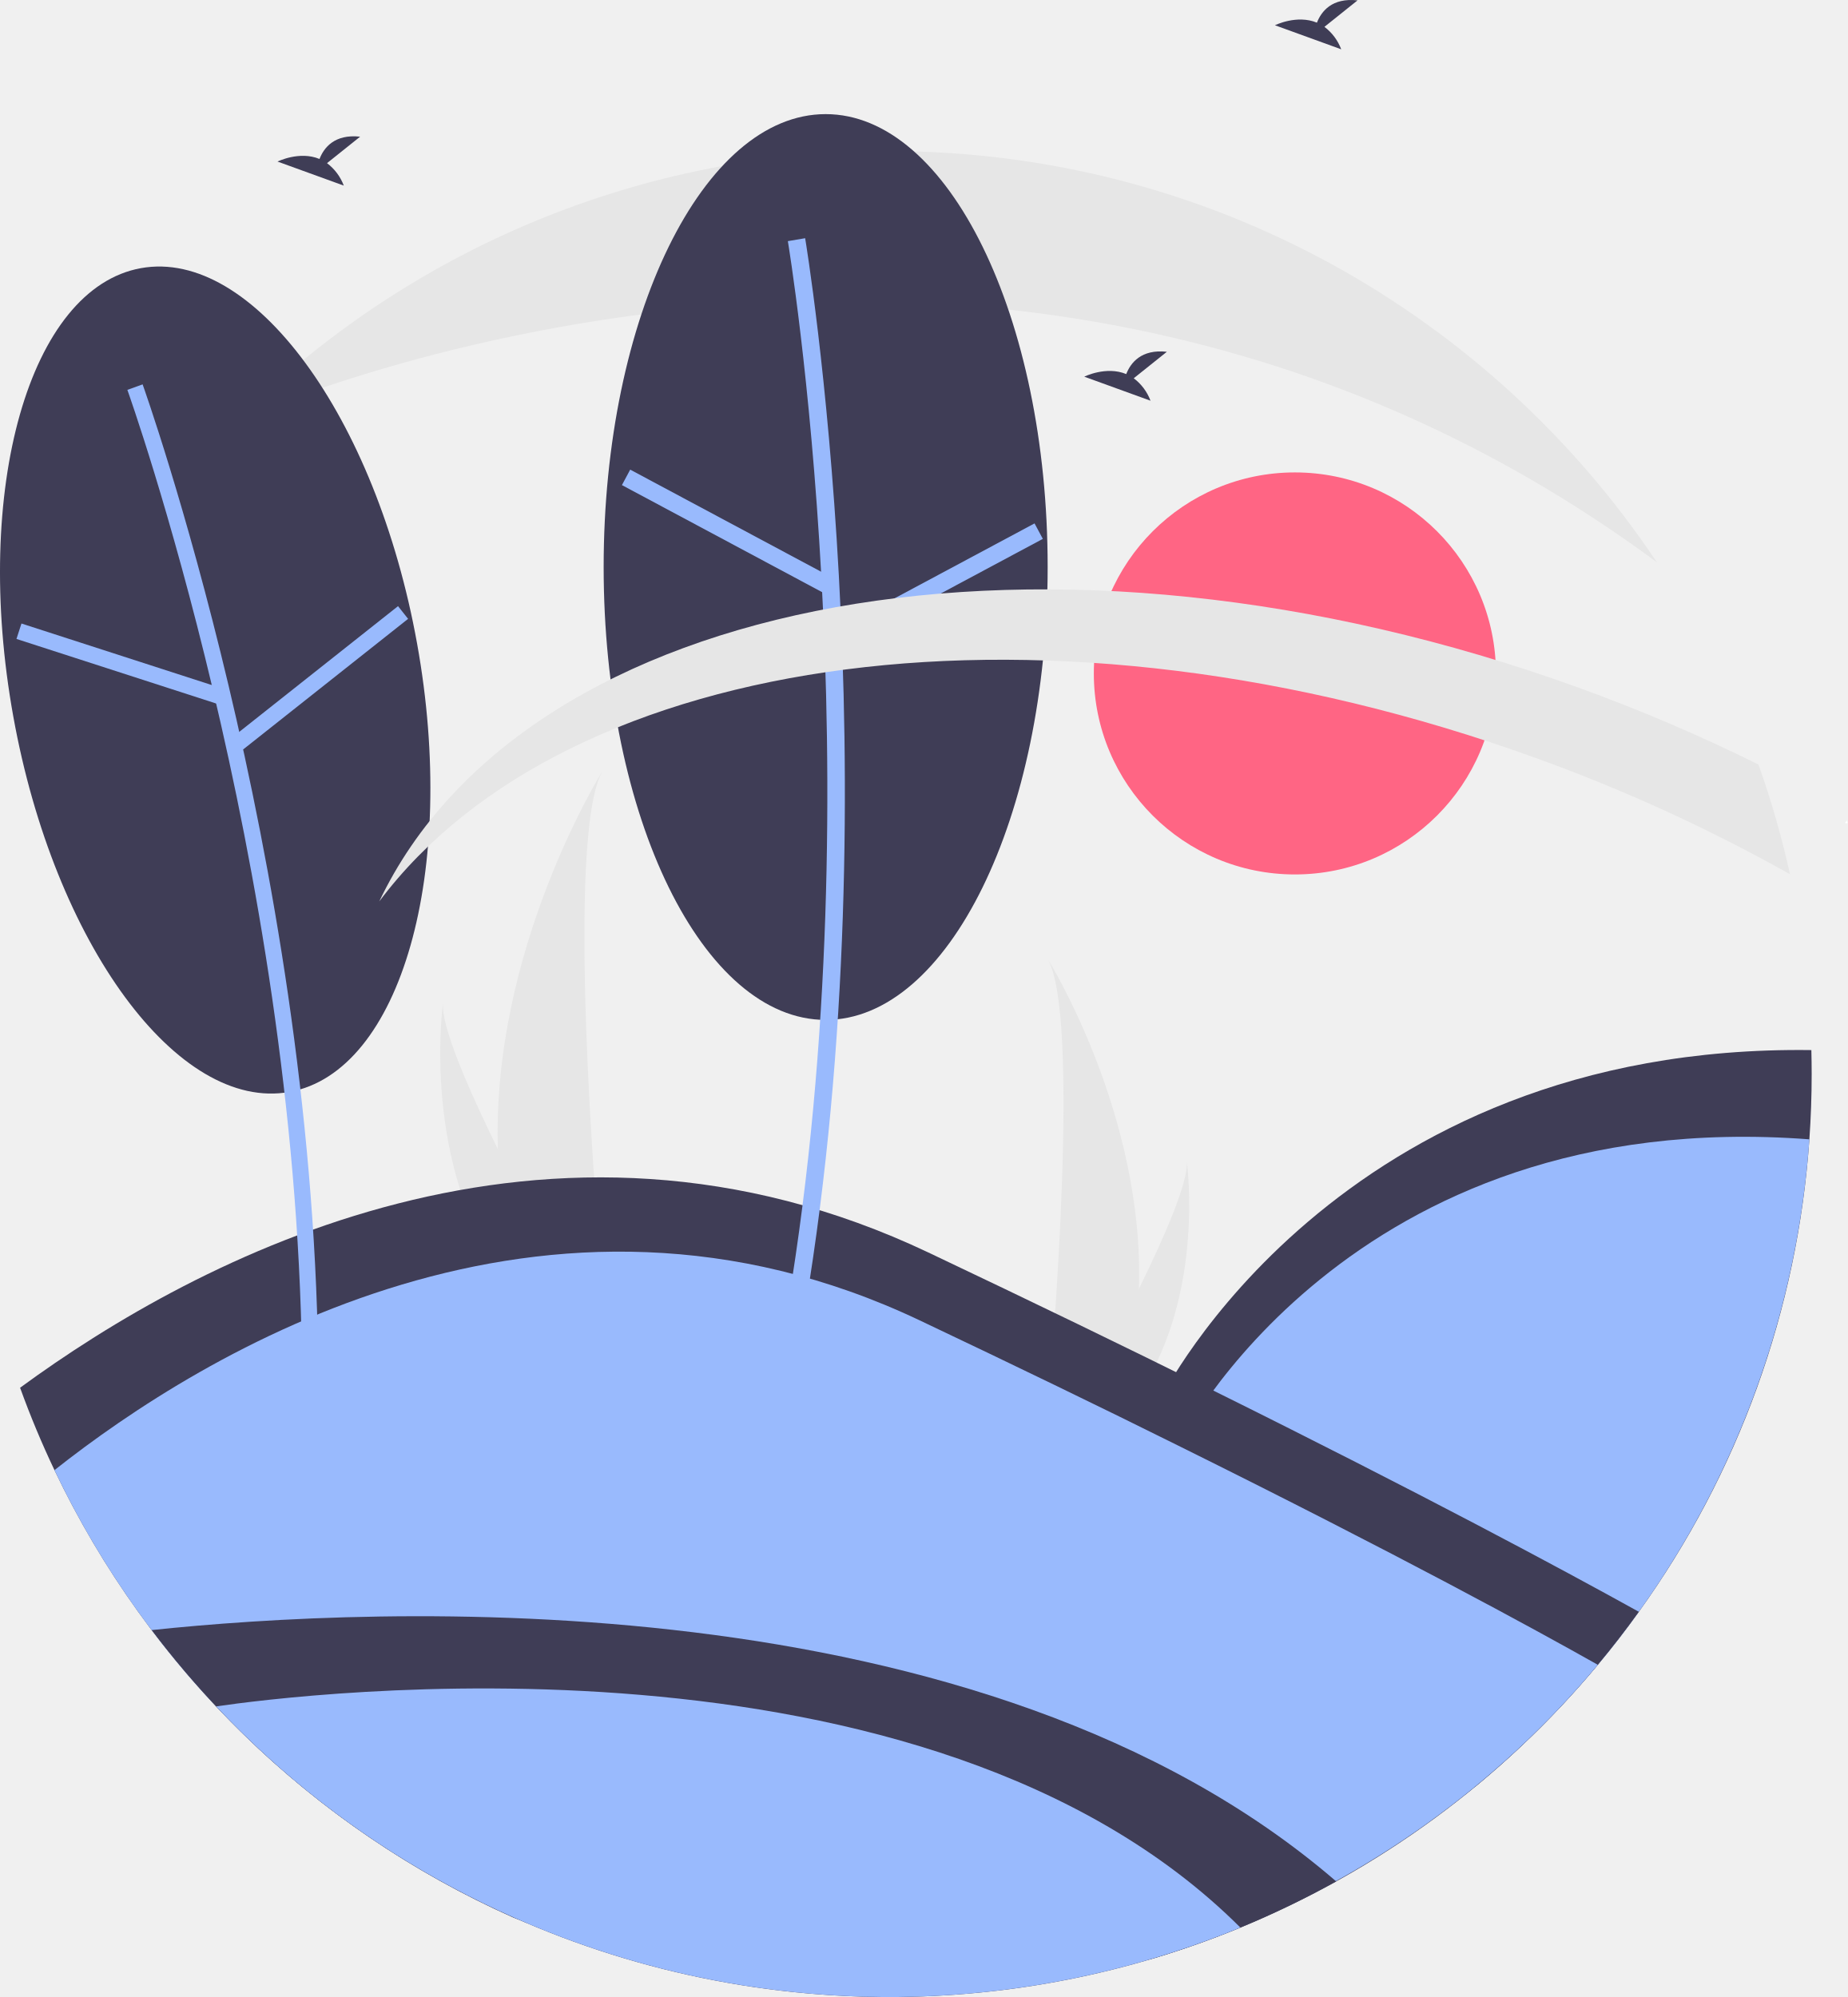
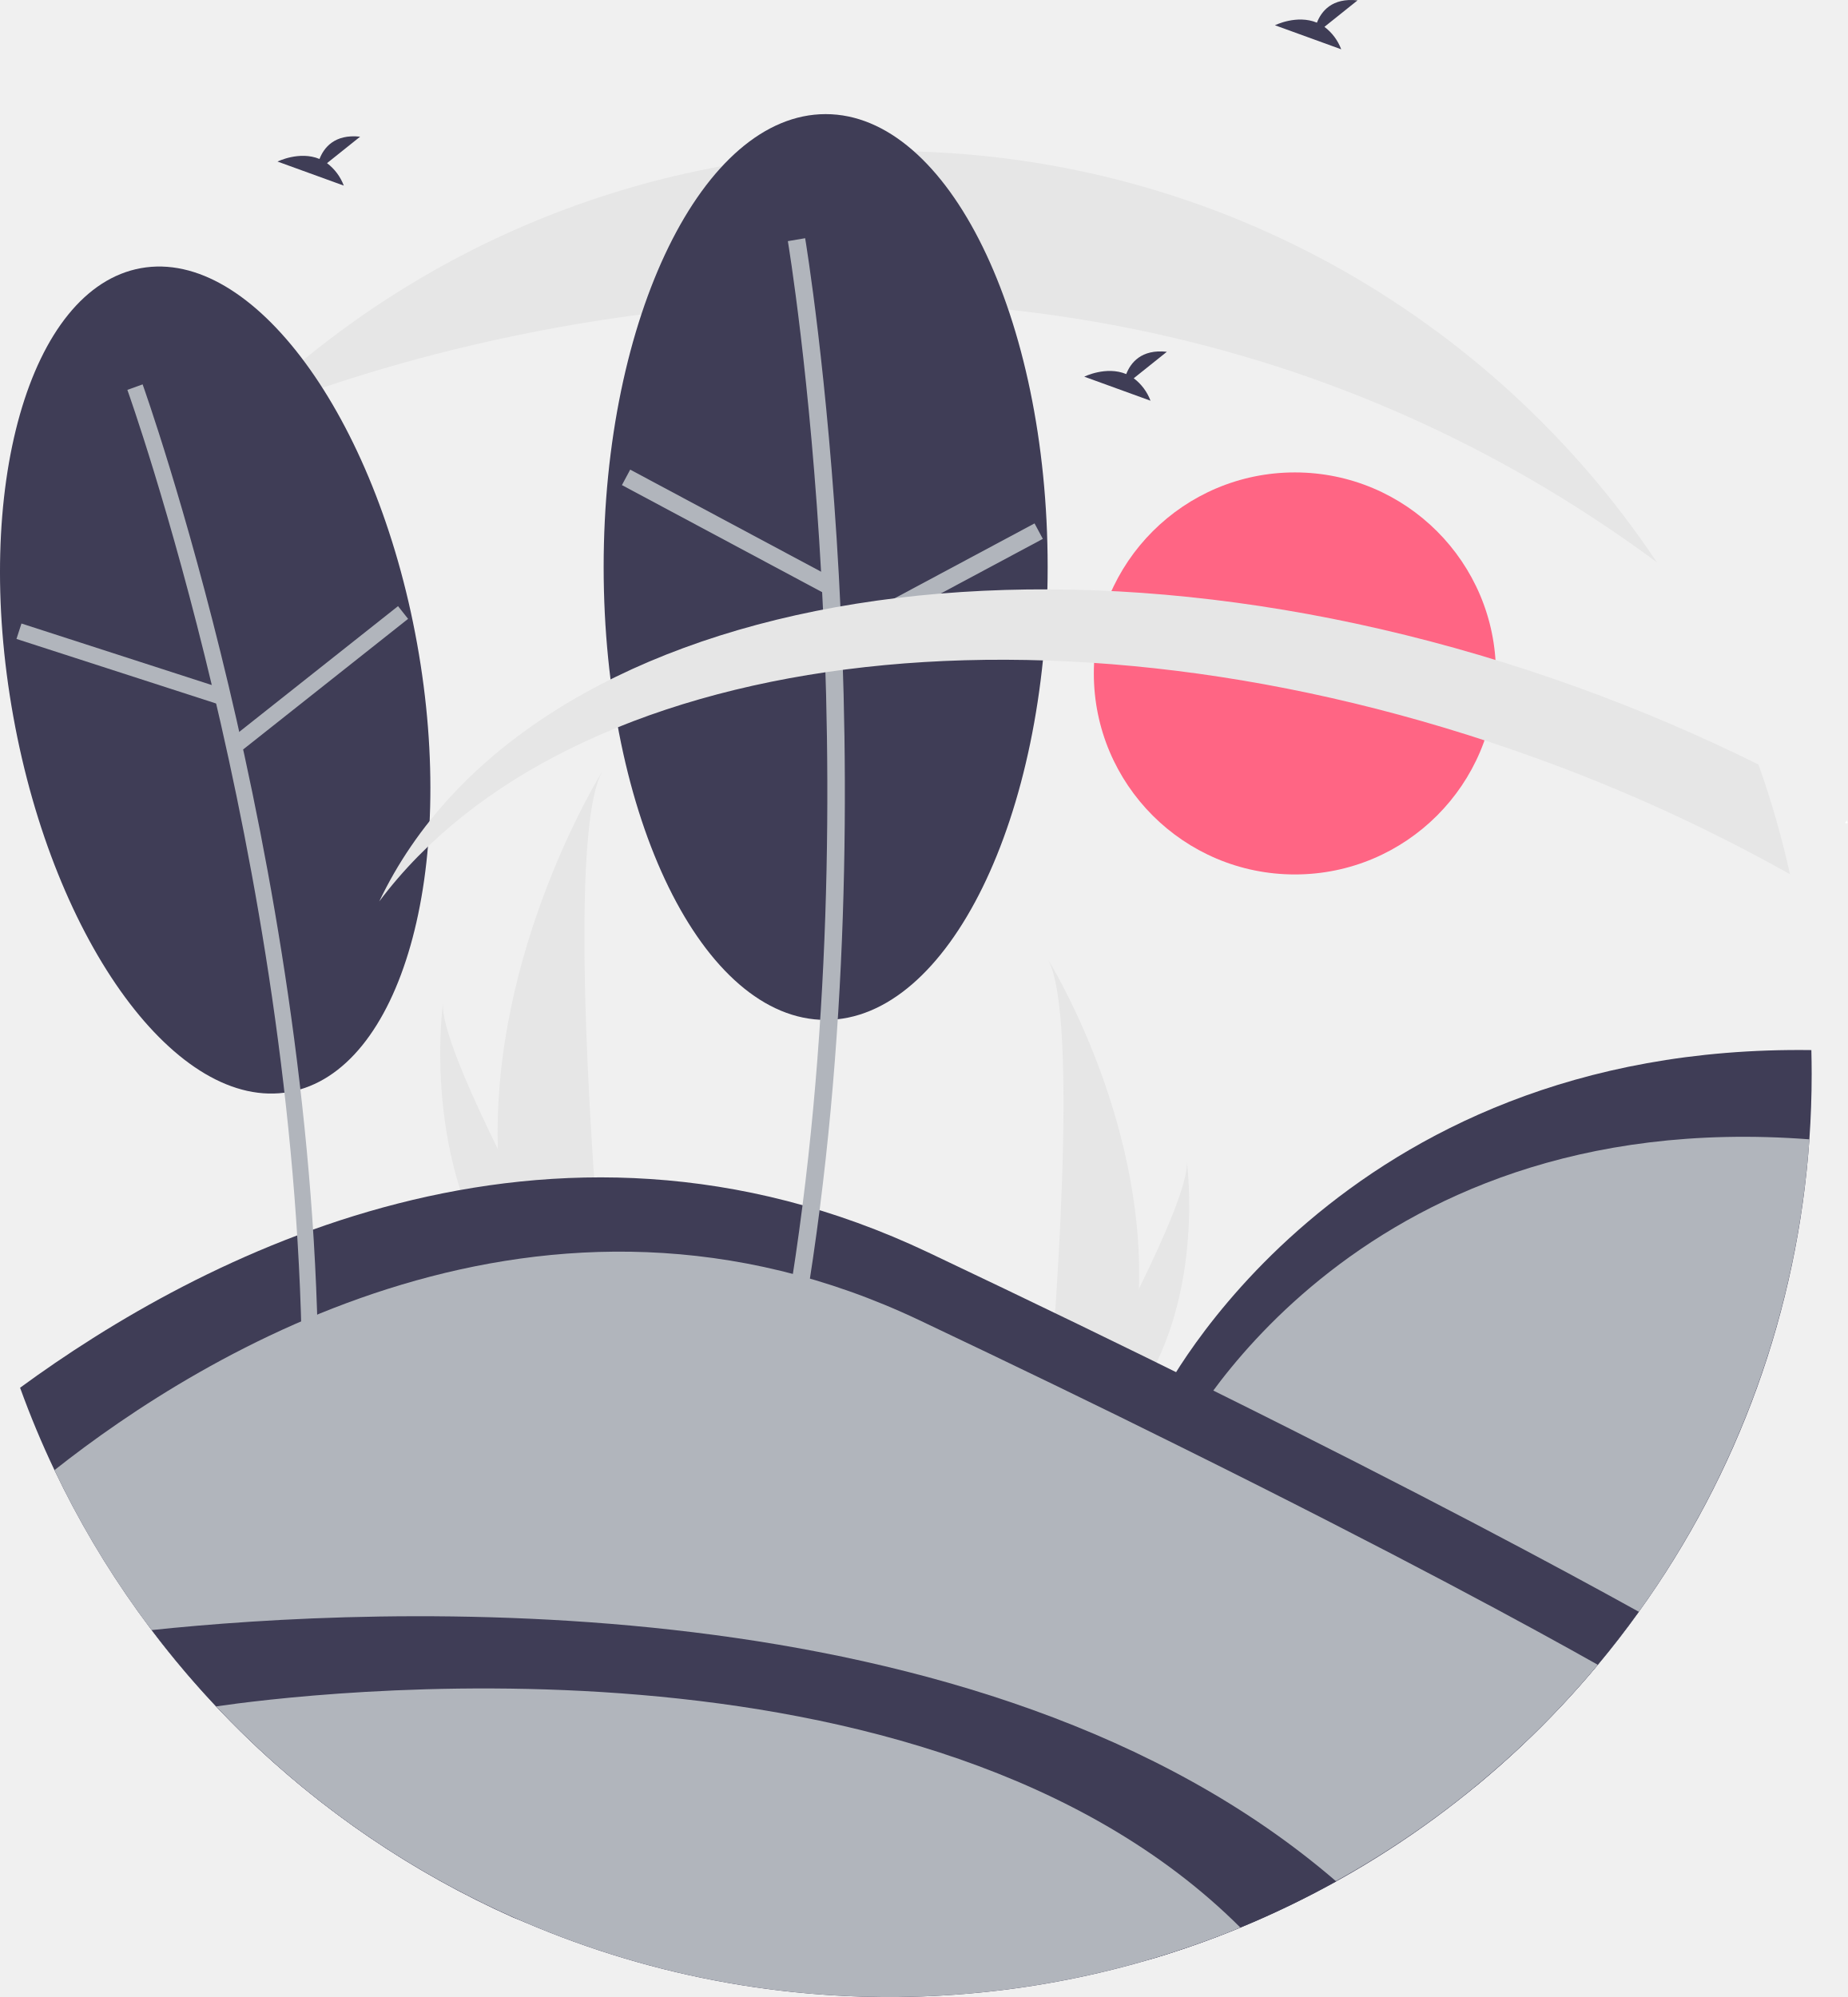
<svg xmlns="http://www.w3.org/2000/svg" data-name="Layer 1" width="692.605" height="748.733" viewBox="0 0 692.605 748.733">
  <circle cx="485.389" cy="252.49" r="75.365" fill="#ff6584" />
  <path d="M945.818,384.315c.166-.03.291-.146.485-.117a6.426,6.426,0,0,0-.33-.954c-.24.327-.485.661-.699.953Z" transform="translate(-253.6974 -75.63348)" fill="#fff" />
  <path d="M440.33,506.498a175.145,175.145,0,0,0,8.182,48.416c.114.364.233.722.353,1.086h30.533c-.033-.326-.065-.689-.098-1.086-2.036-23.404-13.773-165.851.261-190.21C478.333,366.68,437.963,432.132,440.33,506.498Z" transform="translate(-253.6974 -75.63348)" fill="#e6e6e6" />
  <path d="M442.621,554.914c.255.364.521.727.793,1.086h22.905c-.174-.309-.375-.673-.608-1.086-3.784-6.83-14.984-27.248-25.381-48.416-11.173-22.748-21.423-46.358-20.56-54.903C419.504,453.522,411.773,512.275,442.621,554.914Z" transform="translate(-253.6974 -75.63348)" fill="#e6e6e6" />
  <path d="M680.636,558.829a152.694,152.694,0,0,1-7.133,42.21c-.099.317-.204.629-.308.947h-26.619c.028-.284.057-.601.085-.947,1.775-20.404,12.008-144.591-.227-165.828C647.504,436.934,682.699,493.996,680.636,558.829Z" transform="translate(-253.6974 -75.63348)" fill="#e6e6e6" />
  <path d="M678.638,601.039c-.222.317-.454.634-.691.947H657.979c.151-.27.327-.587.53-.947,3.299-5.954,13.063-23.755,22.127-42.21,9.741-19.832,18.677-40.416,17.924-47.866C698.792,512.644,705.532,563.865,678.638,601.039Z" transform="translate(-253.6974 -75.63348)" fill="#e6e6e6" />
  <path d="M376.281,136.806l12.413-9.928c-9.643-1.064-13.606,4.195-15.227,8.358-7.534-3.128-15.735.972-15.735.972l24.837,9.017A18.795,18.795,0,0,0,376.281,136.806Z" transform="translate(-253.6974 -75.63348)" fill="#3f3d56" />
  <path d="M750.165,85.701l12.413-9.928c-9.643-1.064-13.606,4.195-15.227,8.358-7.534-3.128-15.735.972-15.735.972L756.453,94.119A18.795,18.795,0,0,0,750.165,85.701Z" transform="translate(-253.6974 -75.63348)" fill="#3f3d56" />
  <path d="M932.807,478.323q0,12.34-.86,24.478a344.112,344.112,0,0,1-63.922,177.14q-7.324,10.222-15.381,19.871a347.514,347.514,0,0,1-46.153,45.845L732.919,702.487,688.931,599.82s65.632-132.887,243.759-130.478Q932.802,473.817,932.807,478.323Z" transform="translate(-253.6974 -75.63348)" fill="#3f3d56" />
-   <path d="M931.947,502.801a346.077,346.077,0,0,1-129.289,245.967l-68.349-40.103-39.01-91.054S758.511,489.628,931.947,502.801Z" transform="translate(-253.6974 -75.63348)" fill="#99bafd" />
+   <path d="M931.947,502.801a346.077,346.077,0,0,1-129.289,245.967l-68.349-40.103-39.01-91.054S758.511,489.628,931.947,502.801Z" transform="translate(-253.6974 -75.63348)" fill="#b1b5bc" />
  <path d="M868.025,679.941q-7.324,10.222-15.381,19.871a346.169,346.169,0,0,1-133.98,98.527q-15.795,6.512-32.333,11.485A378.838,378.838,0,0,1,446.085,794.571,347.292,347.292,0,0,1,274.114,626.824q-7.165-15.062-12.886-30.889c66.523-48.733,197.606-118.515,340.471-50.707Q660.977,573.363,707.56,596.519C786.365,635.582,838.813,663.743,868.025,679.941Z" transform="translate(-253.6974 -75.63348)" fill="#3f3d56" />
-   <path d="M852.644,699.812a346.28,346.28,0,0,1-578.53-72.988c55.558-43.935,183.7-122.888,324.326-56.152q54.247,25.746,96.86,46.939C778.117,658.658,829.132,686.554,852.644,699.812Z" transform="translate(-253.6974 -75.63348)" fill="#99bafd" />
+   <path d="M852.644,699.812a346.28,346.28,0,0,1-578.53-72.988c55.558-43.935,183.7-122.888,324.326-56.152q54.247,25.746,96.86,46.939C778.117,658.658,829.132,686.554,852.644,699.812Z" transform="translate(-253.6974 -75.63348)" fill="#b1b5bc" />
  <path d="M754.584,781.026a349.545,349.545,0,0,1-35.921,17.313A345.065,345.065,0,0,1,586.763,824.367,346.365,346.365,0,0,1,310.544,686.798C393.191,678.083,621.644,666.333,754.584,781.026Z" transform="translate(-253.6974 -75.63348)" fill="#3f3d56" />
-   <path d="M718.663,798.339a346.418,346.418,0,0,1-383.96-82.923C364.765,711,600.775,680.674,718.663,798.339Z" transform="translate(-253.6974 -75.63348)" fill="#99bafd" />
+   <path d="M718.663,798.339a346.418,346.418,0,0,1-383.96-82.923C364.765,711,600.775,680.674,718.663,798.339Z" transform="translate(-253.6974 -75.63348)" fill="#b1b5bc" />
  <path d="M874.765,286.428v.011C627.673,103.747,344.575,232.335,342.389,233.322v-.011a344.996,344.996,0,0,1,244.375-101.032C706.892,132.279,812.721,193.495,874.765,286.428Z" transform="translate(-253.6974 -75.63348)" fill="#e6e6e6" />
  <ellipse cx="334.364" cy="330.602" rx="76.906" ry="156.919" transform="translate(-307.0527 -11.0592) rotate(-10.22048)" fill="#3f3d56" />
-   <path d="M372.949,584.638c-2.478-187.337-65.158-363.14-65.791-364.893l-5.716,2.062c.63,1.744,62.966,176.627,65.431,362.913Z" transform="translate(-253.6974 -75.63348)" fill="#99bafd" />
-   <rect x="295.289" y="285.001" width="6.078" height="78.867" transform="translate(-355.8607 432.8235) rotate(-72.07888)" fill="#99bafd" />
-   <rect x="334.438" y="326.719" width="78.87" height="6.078" transform="matrix(0.78393, -0.62085, 0.62085, 0.78393, -377.6451, 227.7381)" fill="#99bafd" />
+   <path d="M372.949,584.638c-2.478-187.337-65.158-363.14-65.791-364.893l-5.716,2.062c.63,1.744,62.966,176.627,65.431,362.913Z" transform="translate(-253.6974 -75.63348)" fill="#b1b5bc" />
+   <rect x="295.289" y="285.001" width="6.078" height="78.867" transform="translate(-355.8607 432.8235) rotate(-72.07888)" fill="#b1b5bc" />
+   <rect x="334.438" y="326.719" width="78.87" height="6.078" transform="matrix(0.78393, -0.62085, 0.62085, 0.78393, -377.6451, 227.7381)" fill="#b1b5bc" />
  <ellipse cx="309.499" cy="212.589" rx="83.219" ry="169.801" fill="#3f3d56" />
-   <path d="M555.512,566.159c33.33-199.975.336-399.227-.002-401.215l-6.483,1.098c.336,1.978,33.141,200.183-.002,399.037Z" transform="translate(-253.6974 -75.63348)" fill="#99bafd" />
-   <rect x="522.717" y="232.065" width="6.577" height="85.341" transform="translate(-218.0412 533.346) rotate(-61.8584)" fill="#99bafd" />
-   <rect x="562.76" y="291.621" width="85.344" height="6.577" transform="translate(-321.2135 244.9751) rotate(-28.15796)" fill="#99bafd" />
+   <path d="M555.512,566.159c33.33-199.975.336-399.227-.002-401.215l-6.483,1.098c.336,1.978,33.141,200.183-.002,399.037Z" transform="translate(-253.6974 -75.63348)" fill="#b1b5bc" />
+   <rect x="522.717" y="232.065" width="6.577" height="85.341" transform="translate(-218.0412 533.346) rotate(-61.8584)" fill="#b1b5bc" />
+   <rect x="562.76" y="291.621" width="85.344" height="6.577" transform="translate(-321.2135 244.9751) rotate(-28.15796)" fill="#b1b5bc" />
  <path d="M924.676,403.403a634.407,634.407,0,0,0-95.374-43.606c-182.14-65.907-362.751-40.506-433.446,53.817,55.017-115.553,251.327-151.888,449.432-80.206a646.926,646.926,0,0,1,67.585,28.872A343.542,343.542,0,0,1,924.676,403.403Z" transform="translate(-253.6974 -75.63348)" fill="#e6e6e6" />
  <path d="M678.684,217.456l12.413-9.928c-9.643-1.064-13.606,4.195-15.227,8.358-7.534-3.128-15.735.972-15.735.972l24.837,9.017A18.795,18.795,0,0,0,678.684,217.456Z" transform="translate(-253.6974 -75.63348)" fill="#3f3d56" />
</svg>
